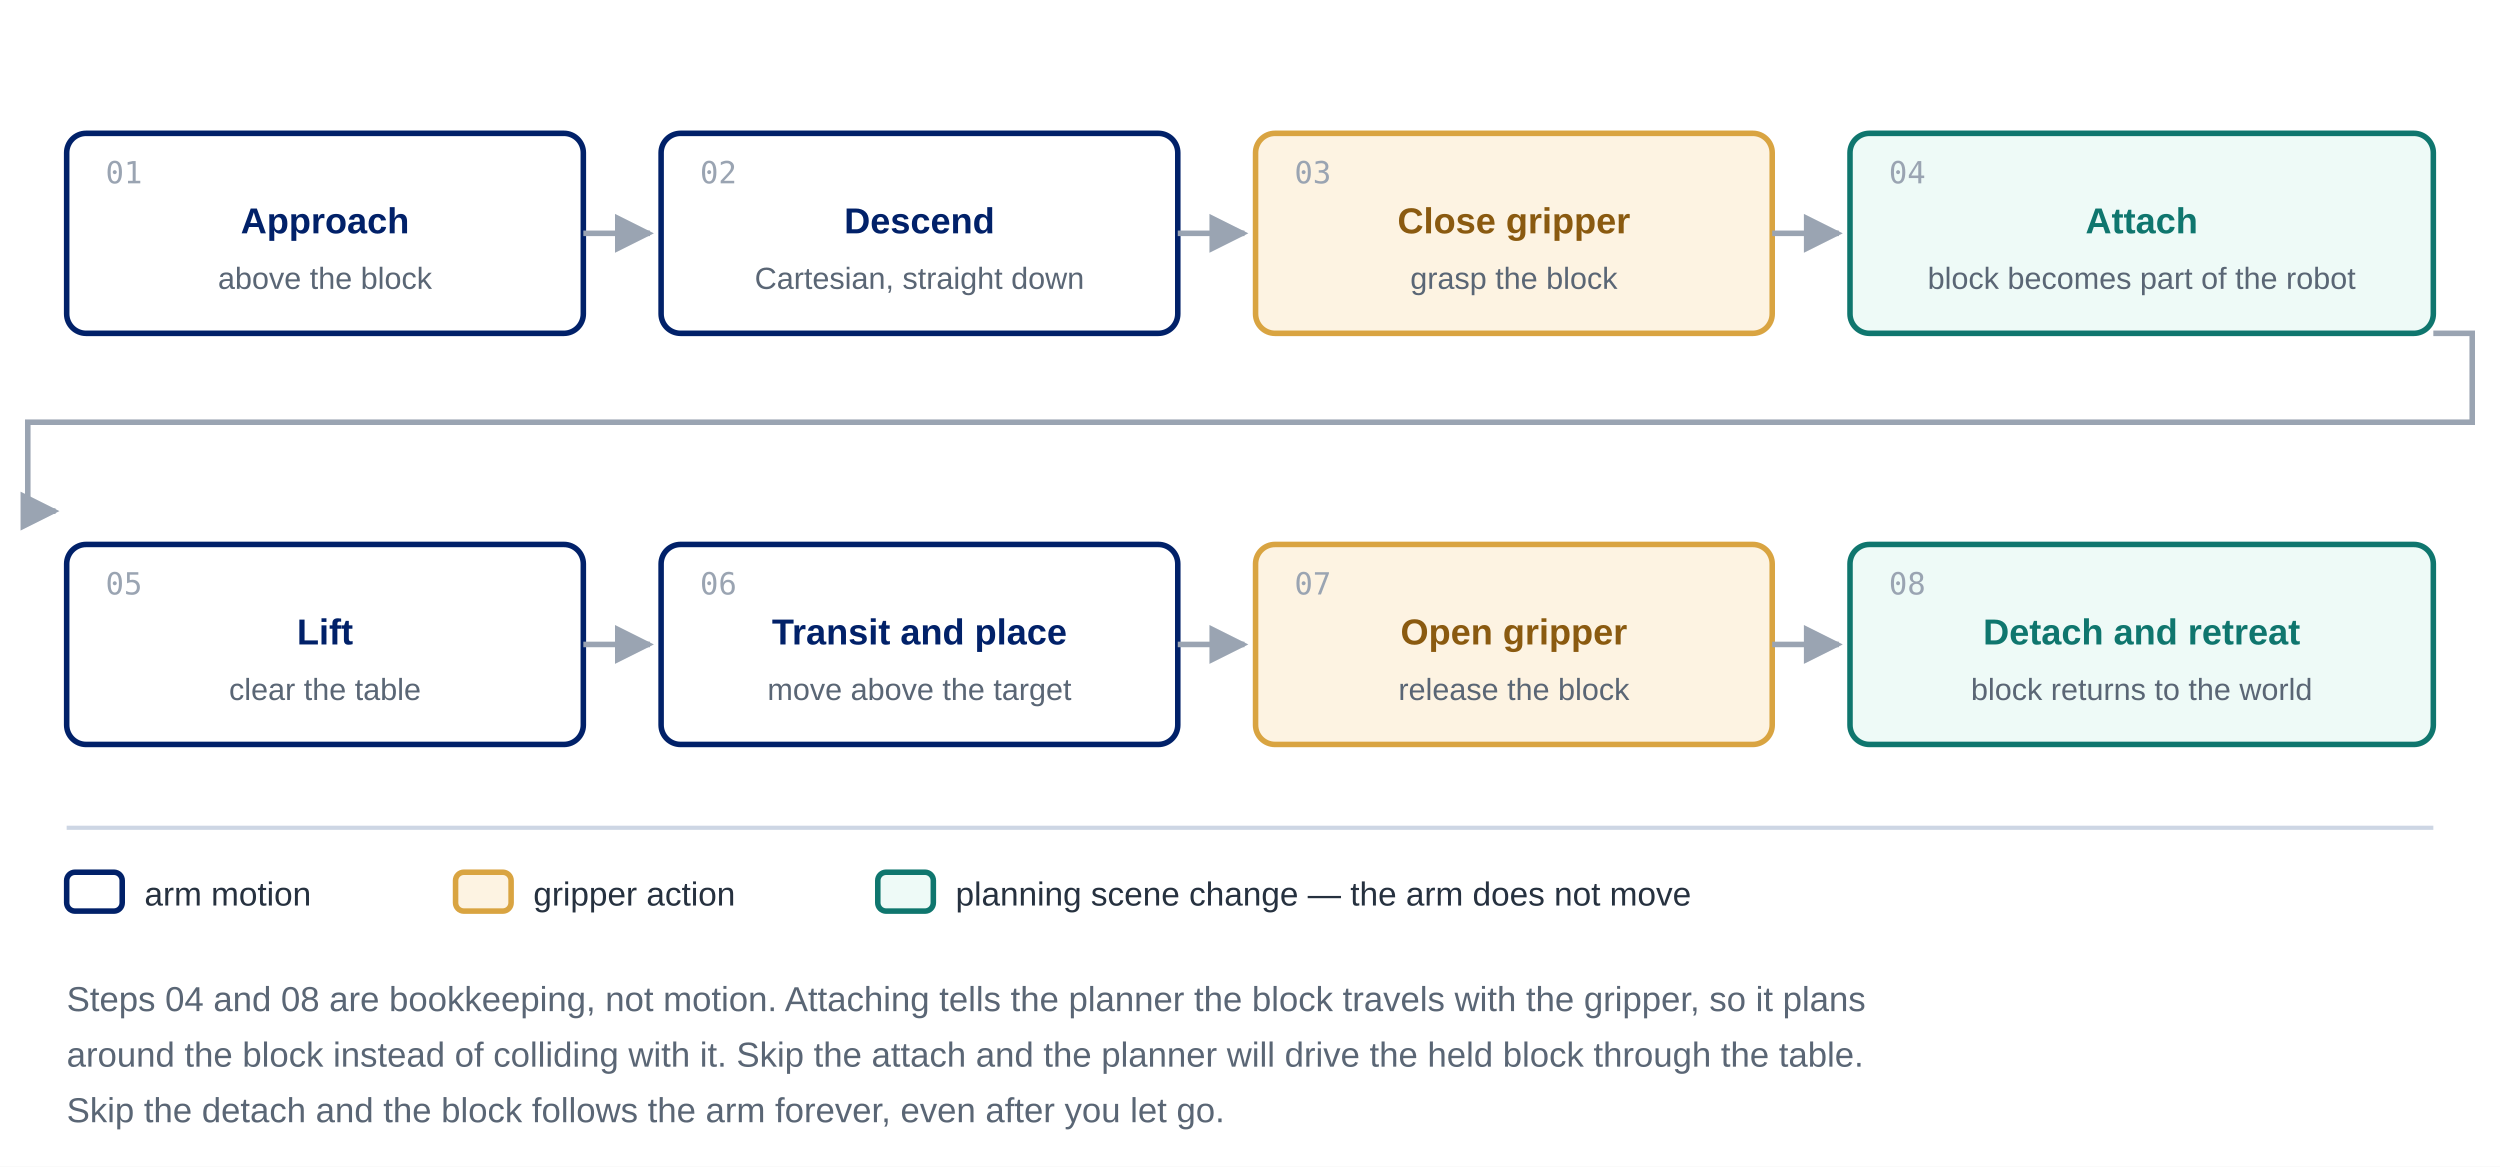
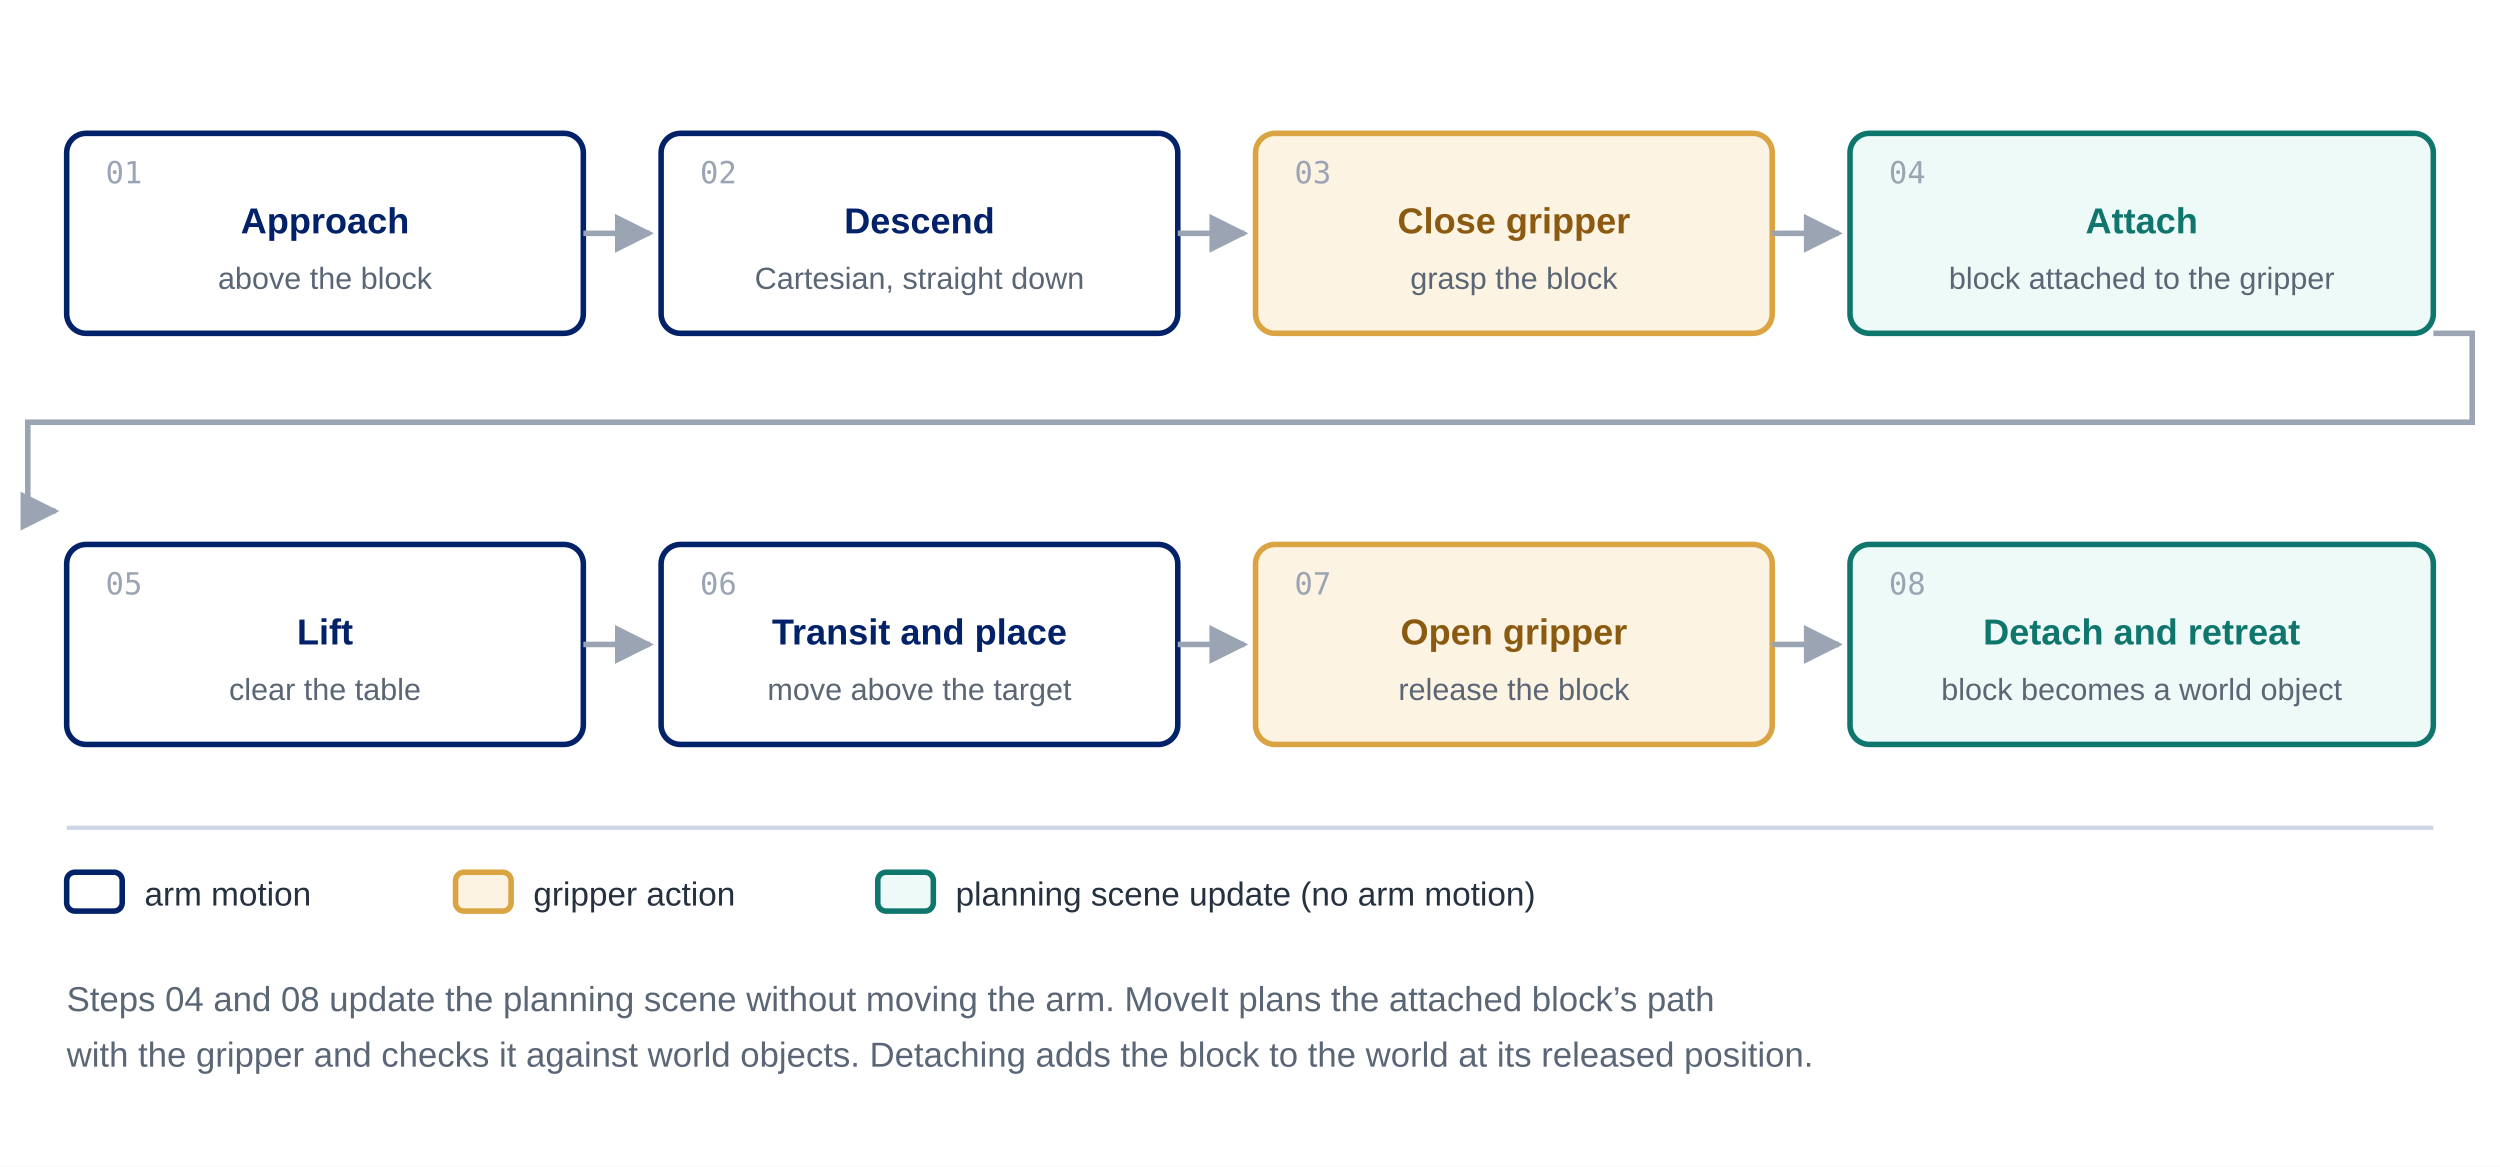
<svg xmlns="http://www.w3.org/2000/svg" viewBox="0 0 900 420" role="img" aria-labelledby="t d">
  <style>
    .mv     { fill: #ffffff; stroke: #012169; stroke-width: 2; }
    .sc     { fill: #eefaf7; stroke: #0f766e; stroke-width: 2; }
    .gr     { fill: #fdf3e2; stroke: #d9a441; stroke-width: 2; }
    .n      { font-family: "Segoe UI", Arial, sans-serif; font-size: 13px; font-weight: 700; fill: #012169; }
    .nt     { font-family: "Segoe UI", Arial, sans-serif; font-size: 13px; font-weight: 700; fill: #0f766e; }
    .ng     { font-family: "Segoe UI", Arial, sans-serif; font-size: 13px; font-weight: 700; fill: #8a5a10; }
    .s      { font-family: "Segoe UI", Arial, sans-serif; font-size: 11px; fill: #5a6675; }
    .idx    { font-family: "Cascadia Code", Consolas, monospace; font-size: 11px; fill: #9aa4b2; }
    .flow   { stroke: #9aa4b2; stroke-width: 2; fill: none; marker-end: url(#a); }
    .key    { font-family: "Segoe UI", Arial, sans-serif; font-size: 12px; fill: #26313f; }
    .note   { font-family: "Segoe UI", Arial, sans-serif; font-size: 12.5px; fill: #5a6675; }
    .mono   { font-family: "Cascadia Code", Consolas, monospace; font-size: 11.5px; fill: #0f766e; }
  </style>
  <defs>
    <marker id="a" viewBox="0 0 10 10" refX="9" refY="5" markerWidth="7" markerHeight="7" orient="auto-start-reverse">
      <path d="M 0 0 L 10 5 L 0 10 z" fill="#9aa4b2" />
    </marker>
  </defs>
  <rect width="900" height="420" fill="#ffffff" />
  <g>
    <rect class="mv" x="24" y="48" width="186" height="72" rx="7" />
    <text class="idx" x="38" y="66">01</text>
    <text class="n" x="117" y="84" text-anchor="middle">Approach</text>
    <text class="s" x="117" y="104" text-anchor="middle">above the block</text>
  </g>
  <g>
    <rect class="mv" x="238" y="48" width="186" height="72" rx="7" />
    <text class="idx" x="252" y="66">02</text>
    <text class="n" x="331" y="84" text-anchor="middle">Descend</text>
    <text class="s" x="331" y="104" text-anchor="middle">Cartesian, straight down</text>
  </g>
  <g>
    <rect class="gr" x="452" y="48" width="186" height="72" rx="7" />
    <text class="idx" x="466" y="66">03</text>
    <text class="ng" x="545" y="84" text-anchor="middle">Close gripper</text>
    <text class="s" x="545" y="104" text-anchor="middle">grasp the block</text>
  </g>
  <g>
    <rect class="sc" x="666" y="48" width="210" height="72" rx="7" />
    <text class="idx" x="680" y="66">04</text>
    <text class="nt" x="771" y="84" text-anchor="middle">Attach</text>
-     <text class="s" x="771" y="104" text-anchor="middle">block becomes part of the robot</text>
+     <text class="s" x="771" y="104" text-anchor="middle">block attached to the gripper</text>
  </g>
  <line class="flow" x1="210" y1="84" x2="234" y2="84" />
  <line class="flow" x1="424" y1="84" x2="448" y2="84" />
  <line class="flow" x1="638" y1="84" x2="662" y2="84" />
  <path class="flow" d="M 876 120 L 890 120 L 890 152 L 10 152 L 10 184 L 20 184" />
  <g>
    <rect class="mv" x="24" y="196" width="186" height="72" rx="7" />
    <text class="idx" x="38" y="214">05</text>
    <text class="n" x="117" y="232" text-anchor="middle">Lift</text>
    <text class="s" x="117" y="252" text-anchor="middle">clear the table</text>
  </g>
  <g>
    <rect class="mv" x="238" y="196" width="186" height="72" rx="7" />
    <text class="idx" x="252" y="214">06</text>
    <text class="n" x="331" y="232" text-anchor="middle">Transit and place</text>
    <text class="s" x="331" y="252" text-anchor="middle">move above the target</text>
  </g>
  <g>
    <rect class="gr" x="452" y="196" width="186" height="72" rx="7" />
    <text class="idx" x="466" y="214">07</text>
    <text class="ng" x="545" y="232" text-anchor="middle">Open gripper</text>
    <text class="s" x="545" y="252" text-anchor="middle">release the block</text>
  </g>
  <g>
    <rect class="sc" x="666" y="196" width="210" height="72" rx="7" />
    <text class="idx" x="680" y="214">08</text>
    <text class="nt" x="771" y="232" text-anchor="middle">Detach and retreat</text>
-     <text class="s" x="771" y="252" text-anchor="middle">block returns to the world</text>
+     <text class="s" x="771" y="252" text-anchor="middle">block becomes a world object</text>
  </g>
  <line class="flow" x1="210" y1="232" x2="234" y2="232" />
  <line class="flow" x1="424" y1="232" x2="448" y2="232" />
  <line class="flow" x1="638" y1="232" x2="662" y2="232" />
  <line x1="24" y1="298" x2="876" y2="298" stroke="#cdd6e4" stroke-width="1.5" />
  <rect class="mv" x="24" y="314" width="20" height="14" rx="3" />
  <text class="key" x="52" y="326">arm motion</text>
  <rect class="gr" x="164" y="314" width="20" height="14" rx="3" />
  <text class="key" x="192" y="326">gripper action</text>
  <rect class="sc" x="316" y="314" width="20" height="14" rx="3" />
-   <text class="key" x="344" y="326">planning scene change — the arm does not move</text>
-   <text class="note" x="24" y="364">Steps 04 and 08 are bookkeeping, not motion. Attaching tells the planner the block travels with the gripper, so it plans</text>
-   <text class="note" x="24" y="384">around the block instead of colliding with it. Skip the attach and the planner will drive the held block through the table.</text>
-   <text class="note" x="24" y="404">Skip the detach and the block follows the arm forever, even after you let go.</text>
+   <text class="key" x="344" y="326">planning scene update (no arm motion)</text>
+   <text class="note" x="24" y="364">Steps 04 and 08 update the planning scene without moving the arm. MoveIt plans the attached block’s path</text>
+   <text class="note" x="24" y="384">with the gripper and checks it against world objects. Detaching adds the block to the world at its released position.</text>
</svg>
